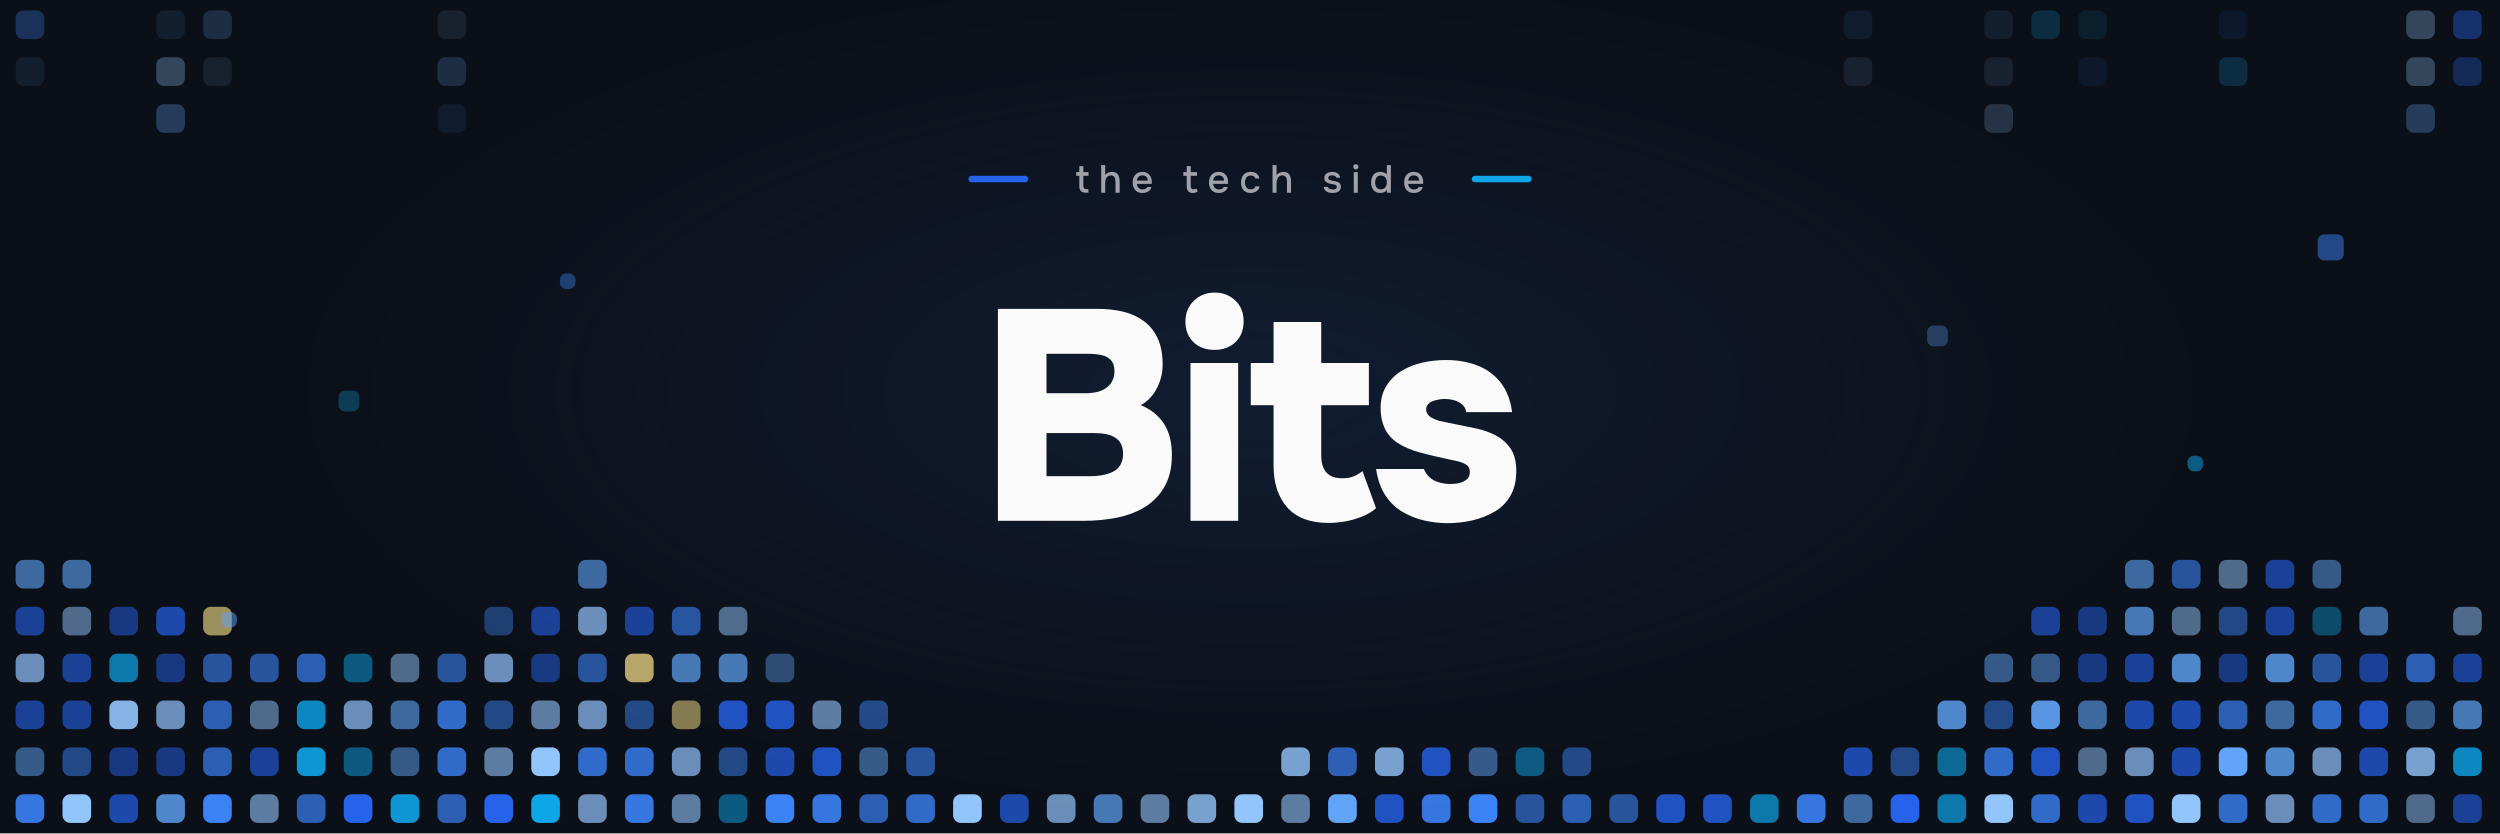
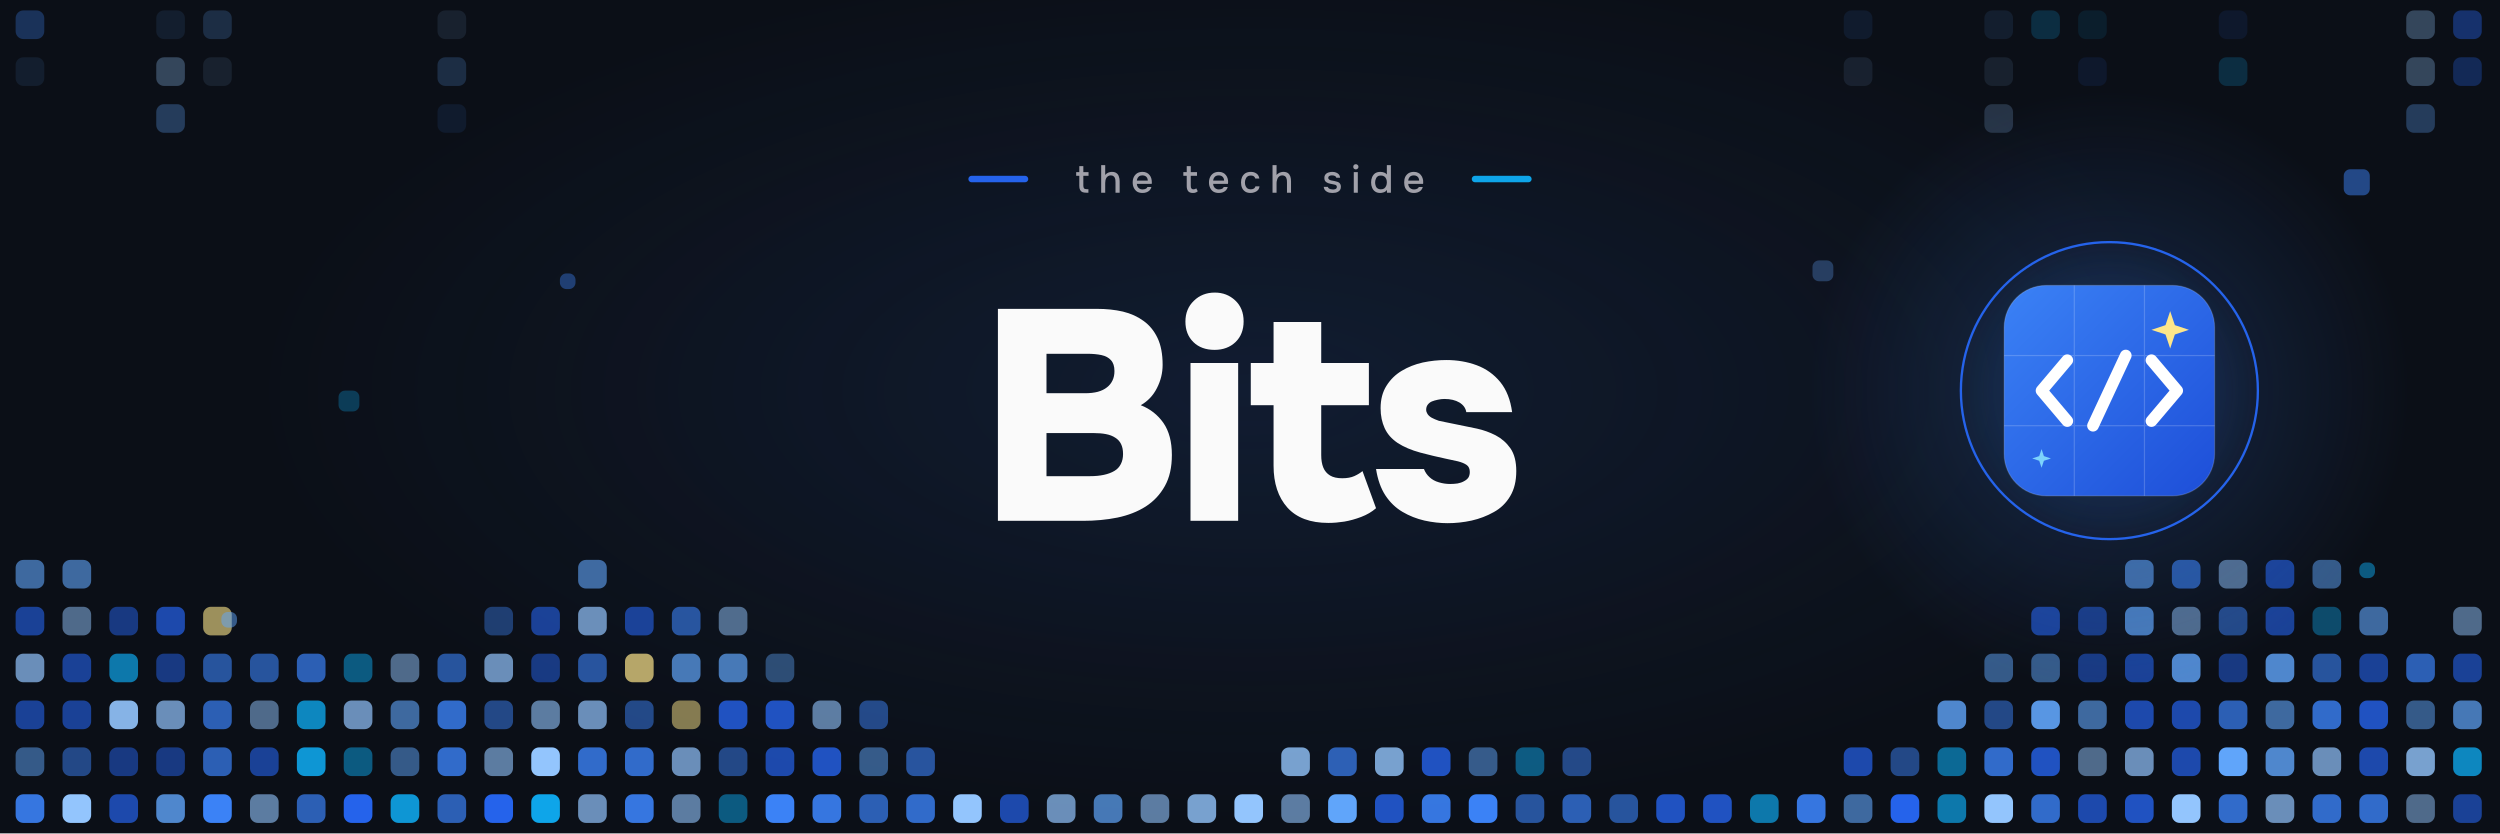
<svg xmlns="http://www.w3.org/2000/svg" height="640" viewBox="0 0 1920 640" width="1920">
  <defs>
    <radialGradient cx="50%" cy="50%" id="halo-bits-dark" r="50%">
      <stop offset="0%" stop-color="#3B82F6" stop-opacity="0.18" />
      <stop offset="70%" stop-color="#3B82F6" stop-opacity="0.05" />
      <stop offset="100%" stop-color="#3B82F6" stop-opacity="0" />
    </radialGradient>
+     <radialGradient cx="50%" cy="50%" id="avglow-bits-dark" r="50%">
+       <stop offset="0%" stop-color="#3B82F6" stop-opacity="0.35" />
+       <stop offset="60%" stop-color="#3B82F6" stop-opacity="0.08" />
+       <stop offset="100%" stop-color="#3B82F6" stop-opacity="0" />
+     </radialGradient>
+     <radialGradient cx="50%" cy="50%" id="avhalo-bits-dark" r="50%">
+       <stop offset="0%" stop-color="#3B82F6" stop-opacity="0.22" />
+       <stop offset="100%" stop-color="#3B82F6" stop-opacity="0" />
+     </radialGradient>
+     <linearGradient id="avtile-bits-dark" x1="0" x2="1" y1="0" y2="1">
+       <stop offset="0%" stop-color="#3B82F6" />
+       <stop offset="100%" stop-color="#1D4ED8" />
+     </linearGradient>
+     <clipPath id="avclip-bits-dark">
+       <circle r="256" />
+     </clipPath>
  </defs>
  <rect fill="#0B0F17" height="640" width="1920" />
  <ellipse cx="960" cy="300" fill="url(#halo-bits-dark)" opacity="0.65" rx="760" ry="330" />
  <rect fill="#3B82F6" height="22" opacity="0.9" rx="6" width="22" x="12" y="610" />
  <rect fill="#60A5FA" height="22" opacity="0.5" rx="6" width="22" x="12" y="574" />
  <rect fill="#2563EB" height="22" opacity="0.6" rx="6" width="22" x="12" y="538" />
  <rect fill="#93C5FD" height="22" opacity="0.7" rx="6" width="22" x="12" y="502" />
  <rect fill="#2563EB" height="22" opacity="0.6" rx="6" width="22" x="12" y="466" />
  <rect fill="#60A5FA" height="22" opacity="0.6" rx="6" width="22" x="12" y="430" />
  <rect fill="#93C5FD" height="22" opacity="1" rx="6" width="22" x="48" y="610" />
  <rect fill="#3B82F6" height="22" opacity="0.5" rx="6" width="22" x="48" y="574" />
  <rect fill="#2563EB" height="22" opacity="0.6" rx="6" width="22" x="48" y="538" />
  <rect fill="#2563EB" height="22" opacity="0.6" rx="6" width="22" x="48" y="502" />
  <rect fill="#93C5FD" height="22" opacity="0.5" rx="6" width="22" x="48" y="466" />
  <rect fill="#60A5FA" height="22" opacity="0.6" rx="6" width="22" x="48" y="430" />
  <rect fill="#2563EB" height="22" opacity="0.7" rx="6" width="22" x="84" y="610" />
  <rect fill="#2563EB" height="22" opacity="0.5" rx="6" width="22" x="84" y="574" />
  <rect fill="#93C5FD" height="22" opacity="0.9" rx="6" width="22" x="84" y="538" />
  <rect fill="#0EA5E9" height="22" opacity="0.7" rx="6" width="22" x="84" y="502" />
  <rect fill="#2563EB" height="22" opacity="0.5" rx="6" width="22" x="84" y="466" />
  <rect fill="#60A5FA" height="22" opacity="0.8" rx="6" width="22" x="120" y="610" />
  <rect fill="#2563EB" height="22" opacity="0.5" rx="6" width="22" x="120" y="574" />
  <rect fill="#93C5FD" height="22" opacity="0.7" rx="6" width="22" x="120" y="538" />
  <rect fill="#2563EB" height="22" opacity="0.5" rx="6" width="22" x="120" y="502" />
  <rect fill="#2563EB" height="22" opacity="0.7" rx="6" width="22" x="120" y="466" />
  <rect fill="#3B82F6" height="22" opacity="1" rx="6" width="22" x="156" y="610" />
  <rect fill="#3B82F6" height="22" opacity="0.7" rx="6" width="22" x="156" y="574" />
  <rect fill="#3B82F6" height="22" opacity="0.7" rx="6" width="22" x="156" y="538" />
  <rect fill="#3B82F6" height="22" opacity="0.6" rx="6" width="22" x="156" y="502" />
  <rect fill="#FDE68A" height="22" opacity="0.6" rx="6" width="22" x="156" y="466" />
  <rect fill="#93C5FD" height="22" opacity="0.6" rx="6" width="22" x="192" y="610" />
  <rect fill="#2563EB" height="22" opacity="0.6" rx="6" width="22" x="192" y="574" />
  <rect fill="#93C5FD" height="22" opacity="0.5" rx="6" width="22" x="192" y="538" />
  <rect fill="#3B82F6" height="22" opacity="0.6" rx="6" width="22" x="192" y="502" />
  <rect fill="#3B82F6" height="22" opacity="0.7" rx="6" width="22" x="228" y="610" />
  <rect fill="#0EA5E9" height="22" opacity="0.9" rx="6" width="22" x="228" y="574" />
  <rect fill="#0EA5E9" height="22" opacity="0.8" rx="6" width="22" x="228" y="538" />
  <rect fill="#3B82F6" height="22" opacity="0.7" rx="6" width="22" x="228" y="502" />
  <rect fill="#2563EB" height="22" opacity="1" rx="6" width="22" x="264" y="610" />
  <rect fill="#0EA5E9" height="22" opacity="0.5" rx="6" width="22" x="264" y="574" />
  <rect fill="#93C5FD" height="22" opacity="0.7" rx="6" width="22" x="264" y="538" />
  <rect fill="#0EA5E9" height="22" opacity="0.5" rx="6" width="22" x="264" y="502" />
  <rect fill="#0EA5E9" height="22" opacity="0.9" rx="6" width="22" x="300" y="610" />
  <rect fill="#60A5FA" height="22" opacity="0.5" rx="6" width="22" x="300" y="574" />
  <rect fill="#60A5FA" height="22" opacity="0.6" rx="6" width="22" x="300" y="538" />
  <rect fill="#93C5FD" height="22" opacity="0.5" rx="6" width="22" x="300" y="502" />
  <rect fill="#3B82F6" height="22" opacity="0.7" rx="6" width="22" x="336" y="610" />
  <rect fill="#3B82F6" height="22" opacity="0.8" rx="6" width="22" x="336" y="574" />
  <rect fill="#3B82F6" height="22" opacity="0.8" rx="6" width="22" x="336" y="538" />
  <rect fill="#3B82F6" height="22" opacity="0.6" rx="6" width="22" x="336" y="502" />
  <rect fill="#2563EB" height="22" opacity="1" rx="6" width="22" x="372" y="610" />
  <rect fill="#93C5FD" height="22" opacity="0.6" rx="6" width="22" x="372" y="574" />
  <rect fill="#3B82F6" height="22" opacity="0.5" rx="6" width="22" x="372" y="538" />
  <rect fill="#93C5FD" height="22" opacity="0.7" rx="6" width="22" x="372" y="502" />
  <rect fill="#3B82F6" height="22" opacity="0.4" rx="6" width="22" x="372" y="466" />
  <rect fill="#0EA5E9" height="22" opacity="1" rx="6" width="22" x="408" y="610" />
  <rect fill="#93C5FD" height="22" opacity="1" rx="6" width="22" x="408" y="574" />
  <rect fill="#93C5FD" height="22" opacity="0.6" rx="6" width="22" x="408" y="538" />
  <rect fill="#2563EB" height="22" opacity="0.5" rx="6" width="22" x="408" y="502" />
  <rect fill="#2563EB" height="22" opacity="0.6" rx="6" width="22" x="408" y="466" />
  <rect fill="#93C5FD" height="22" opacity="0.7" rx="6" width="22" x="444" y="610" />
  <rect fill="#3B82F6" height="22" opacity="0.8" rx="6" width="22" x="444" y="574" />
  <rect fill="#93C5FD" height="22" opacity="0.7" rx="6" width="22" x="444" y="538" />
  <rect fill="#3B82F6" height="22" opacity="0.6" rx="6" width="22" x="444" y="502" />
  <rect fill="#93C5FD" height="22" opacity="0.7" rx="6" width="22" x="444" y="466" />
  <rect fill="#60A5FA" height="22" opacity="0.6" rx="6" width="22" x="444" y="430" />
  <rect fill="#3B82F6" height="22" opacity="0.9" rx="6" width="22" x="480" y="610" />
  <rect fill="#3B82F6" height="22" opacity="0.8" rx="6" width="22" x="480" y="574" />
  <rect fill="#3B82F6" height="22" opacity="0.5" rx="6" width="22" x="480" y="538" />
  <rect fill="#FDE68A" height="22" opacity="0.7" rx="6" width="22" x="480" y="502" />
  <rect fill="#2563EB" height="22" opacity="0.6" rx="6" width="22" x="480" y="466" />
  <rect fill="#93C5FD" height="22" opacity="0.6" rx="6" width="22" x="516" y="610" />
  <rect fill="#93C5FD" height="22" opacity="0.7" rx="6" width="22" x="516" y="574" />
  <rect fill="#FDE68A" height="22" opacity="0.5" rx="6" width="22" x="516" y="538" />
  <rect fill="#60A5FA" height="22" opacity="0.7" rx="6" width="22" x="516" y="502" />
  <rect fill="#3B82F6" height="22" opacity="0.6" rx="6" width="22" x="516" y="466" />
  <rect fill="#0EA5E9" height="22" opacity="0.5" rx="6" width="22" x="552" y="610" />
  <rect fill="#3B82F6" height="22" opacity="0.5" rx="6" width="22" x="552" y="574" />
  <rect fill="#2563EB" height="22" opacity="0.8" rx="6" width="22" x="552" y="538" />
  <rect fill="#60A5FA" height="22" opacity="0.7" rx="6" width="22" x="552" y="502" />
  <rect fill="#93C5FD" height="22" opacity="0.5" rx="6" width="22" x="552" y="466" />
  <rect fill="#3B82F6" height="22" opacity="1" rx="6" width="22" x="588" y="610" />
  <rect fill="#2563EB" height="22" opacity="0.7" rx="6" width="22" x="588" y="574" />
  <rect fill="#2563EB" height="22" opacity="0.8" rx="6" width="22" x="588" y="538" />
  <rect fill="#60A5FA" height="22" opacity="0.4" rx="6" width="22" x="588" y="502" />
  <rect fill="#3B82F6" height="22" opacity="0.9" rx="6" width="22" x="624" y="610" />
  <rect fill="#2563EB" height="22" opacity="0.8" rx="6" width="22" x="624" y="574" />
  <rect fill="#93C5FD" height="22" opacity="0.6" rx="6" width="22" x="624" y="538" />
  <rect fill="#3B82F6" height="22" opacity="0.7" rx="6" width="22" x="660" y="610" />
  <rect fill="#60A5FA" height="22" opacity="0.5" rx="6" width="22" x="660" y="574" />
  <rect fill="#3B82F6" height="22" opacity="0.5" rx="6" width="22" x="660" y="538" />
  <rect fill="#3B82F6" height="22" opacity="0.8" rx="6" width="22" x="696" y="610" />
  <rect fill="#3B82F6" height="22" opacity="0.6" rx="6" width="22" x="696" y="574" />
  <rect fill="#93C5FD" height="22" opacity="1" rx="6" width="22" x="732" y="610" />
  <rect fill="#2563EB" height="22" opacity="0.7" rx="6" width="22" x="768" y="610" />
  <rect fill="#93C5FD" height="22" opacity="0.7" rx="6" width="22" x="804" y="610" />
  <rect fill="#60A5FA" height="22" opacity="0.7" rx="6" width="22" x="840" y="610" />
  <rect fill="#93C5FD" height="22" opacity="0.6" rx="6" width="22" x="876" y="610" />
  <rect fill="#93C5FD" height="22" opacity="0.8" rx="6" width="22" x="912" y="610" />
  <rect fill="#93C5FD" height="22" opacity="1" rx="6" width="22" x="948" y="610" />
  <rect fill="#93C5FD" height="22" opacity="0.6" rx="6" width="22" x="984" y="610" />
  <rect fill="#93C5FD" height="22" opacity="0.8" rx="6" width="22" x="984" y="574" />
  <rect fill="#60A5FA" height="22" opacity="1" rx="6" width="22" x="1020" y="610" />
  <rect fill="#3B82F6" height="22" opacity="0.7" rx="6" width="22" x="1020" y="574" />
  <rect fill="#2563EB" height="22" opacity="0.8" rx="6" width="22" x="1056" y="610" />
  <rect fill="#93C5FD" height="22" opacity="0.8" rx="6" width="22" x="1056" y="574" />
  <rect fill="#3B82F6" height="22" opacity="0.9" rx="6" width="22" x="1092" y="610" />
  <rect fill="#2563EB" height="22" opacity="0.8" rx="6" width="22" x="1092" y="574" />
  <rect fill="#3B82F6" height="22" opacity="1" rx="6" width="22" x="1128" y="610" />
  <rect fill="#60A5FA" height="22" opacity="0.5" rx="6" width="22" x="1128" y="574" />
  <rect fill="#3B82F6" height="22" opacity="0.6" rx="6" width="22" x="1164" y="610" />
  <rect fill="#0EA5E9" height="22" opacity="0.5" rx="6" width="22" x="1164" y="574" />
  <rect fill="#3B82F6" height="22" opacity="0.7" rx="6" width="22" x="1200" y="610" />
  <rect fill="#3B82F6" height="22" opacity="0.5" rx="6" width="22" x="1200" y="574" />
  <rect fill="#3B82F6" height="22" opacity="0.6" rx="6" width="22" x="1236" y="610" />
  <rect fill="#2563EB" height="22" opacity="0.8" rx="6" width="22" x="1272" y="610" />
  <rect fill="#2563EB" height="22" opacity="0.8" rx="6" width="22" x="1308" y="610" />
  <rect fill="#0EA5E9" height="22" opacity="0.7" rx="6" width="22" x="1344" y="610" />
  <rect fill="#3B82F6" height="22" opacity="0.9" rx="6" width="22" x="1380" y="610" />
  <rect fill="#60A5FA" height="22" opacity="0.6" rx="6" width="22" x="1416" y="610" />
  <rect fill="#2563EB" height="22" opacity="0.7" rx="6" width="22" x="1416" y="574" />
  <rect fill="#2563EB" height="22" opacity="1" rx="6" width="22" x="1452" y="610" />
  <rect fill="#3B82F6" height="22" opacity="0.5" rx="6" width="22" x="1452" y="574" />
  <rect fill="#0EA5E9" height="22" opacity="0.7" rx="6" width="22" x="1488" y="610" />
  <rect fill="#0EA5E9" height="22" opacity="0.6" rx="6" width="22" x="1488" y="574" />
  <rect fill="#60A5FA" height="22" opacity="0.8" rx="6" width="22" x="1488" y="538" />
  <rect fill="#93C5FD" height="22" opacity="1" rx="6" width="22" x="1524" y="610" />
  <rect fill="#3B82F6" height="22" opacity="0.8" rx="6" width="22" x="1524" y="574" />
  <rect fill="#3B82F6" height="22" opacity="0.5" rx="6" width="22" x="1524" y="538" />
  <rect fill="#60A5FA" height="22" opacity="0.5" rx="6" width="22" x="1524" y="502" />
  <rect fill="#3B82F6" height="22" opacity="0.8" rx="6" width="22" x="1560" y="610" />
  <rect fill="#2563EB" height="22" opacity="0.8" rx="6" width="22" x="1560" y="574" />
  <rect fill="#60A5FA" height="22" opacity="0.9" rx="6" width="22" x="1560" y="538" />
  <rect fill="#60A5FA" height="22" opacity="0.5" rx="6" width="22" x="1560" y="502" />
  <rect fill="#2563EB" height="22" opacity="0.6" rx="6" width="22" x="1560" y="466" />
  <rect fill="#2563EB" height="22" opacity="0.7" rx="6" width="22" x="1596" y="610" />
  <rect fill="#93C5FD" height="22" opacity="0.5" rx="6" width="22" x="1596" y="574" />
  <rect fill="#60A5FA" height="22" opacity="0.6" rx="6" width="22" x="1596" y="538" />
  <rect fill="#2563EB" height="22" opacity="0.5" rx="6" width="22" x="1596" y="502" />
  <rect fill="#2563EB" height="22" opacity="0.5" rx="6" width="22" x="1596" y="466" />
  <rect fill="#2563EB" height="22" opacity="0.8" rx="6" width="22" x="1632" y="610" />
  <rect fill="#93C5FD" height="22" opacity="0.7" rx="6" width="22" x="1632" y="574" />
  <rect fill="#2563EB" height="22" opacity="0.7" rx="6" width="22" x="1632" y="538" />
  <rect fill="#2563EB" height="22" opacity="0.6" rx="6" width="22" x="1632" y="502" />
  <rect fill="#60A5FA" height="22" opacity="0.7" rx="6" width="22" x="1632" y="466" />
  <rect fill="#60A5FA" height="22" opacity="0.6" rx="6" width="22" x="1632" y="430" />
  <rect fill="#93C5FD" height="22" opacity="1" rx="6" width="22" x="1668" y="610" />
  <rect fill="#2563EB" height="22" opacity="0.7" rx="6" width="22" x="1668" y="574" />
  <rect fill="#2563EB" height="22" opacity="0.7" rx="6" width="22" x="1668" y="538" />
  <rect fill="#60A5FA" height="22" opacity="0.8" rx="6" width="22" x="1668" y="502" />
  <rect fill="#93C5FD" height="22" opacity="0.5" rx="6" width="22" x="1668" y="466" />
  <rect fill="#3B82F6" height="22" opacity="0.6" rx="6" width="22" x="1668" y="430" />
  <rect fill="#3B82F6" height="22" opacity="0.8" rx="6" width="22" x="1704" y="610" />
  <rect fill="#60A5FA" height="22" opacity="1" rx="6" width="22" x="1704" y="574" />
  <rect fill="#3B82F6" height="22" opacity="0.7" rx="6" width="22" x="1704" y="538" />
  <rect fill="#2563EB" height="22" opacity="0.5" rx="6" width="22" x="1704" y="502" />
  <rect fill="#3B82F6" height="22" opacity="0.5" rx="6" width="22" x="1704" y="466" />
  <rect fill="#93C5FD" height="22" opacity="0.5" rx="6" width="22" x="1704" y="430" />
  <rect fill="#93C5FD" height="22" opacity="0.7" rx="6" width="22" x="1740" y="610" />
  <rect fill="#60A5FA" height="22" opacity="0.8" rx="6" width="22" x="1740" y="574" />
  <rect fill="#60A5FA" height="22" opacity="0.6" rx="6" width="22" x="1740" y="538" />
  <rect fill="#60A5FA" height="22" opacity="0.8" rx="6" width="22" x="1740" y="502" />
  <rect fill="#2563EB" height="22" opacity="0.6" rx="6" width="22" x="1740" y="466" />
  <rect fill="#2563EB" height="22" opacity="0.6" rx="6" width="22" x="1740" y="430" />
  <rect fill="#3B82F6" height="22" opacity="0.8" rx="6" width="22" x="1776" y="610" />
  <rect fill="#93C5FD" height="22" opacity="0.7" rx="6" width="22" x="1776" y="574" />
  <rect fill="#3B82F6" height="22" opacity="0.8" rx="6" width="22" x="1776" y="538" />
  <rect fill="#3B82F6" height="22" opacity="0.6" rx="6" width="22" x="1776" y="502" />
  <rect fill="#0EA5E9" height="22" opacity="0.4" rx="6" width="22" x="1776" y="466" />
  <rect fill="#60A5FA" height="22" opacity="0.5" rx="6" width="22" x="1776" y="430" />
  <rect fill="#3B82F6" height="22" opacity="0.8" rx="6" width="22" x="1812" y="610" />
  <rect fill="#2563EB" height="22" opacity="0.7" rx="6" width="22" x="1812" y="574" />
  <rect fill="#2563EB" height="22" opacity="0.8" rx="6" width="22" x="1812" y="538" />
  <rect fill="#2563EB" height="22" opacity="0.6" rx="6" width="22" x="1812" y="502" />
  <rect fill="#60A5FA" height="22" opacity="0.6" rx="6" width="22" x="1812" y="466" />
  <rect fill="#93C5FD" height="22" opacity="0.5" rx="6" width="22" x="1848" y="610" />
  <rect fill="#93C5FD" height="22" opacity="0.8" rx="6" width="22" x="1848" y="574" />
  <rect fill="#60A5FA" height="22" opacity="0.5" rx="6" width="22" x="1848" y="538" />
  <rect fill="#3B82F6" height="22" opacity="0.7" rx="6" width="22" x="1848" y="502" />
  <rect fill="#2563EB" height="22" opacity="0.6" rx="6" width="22" x="1884" y="610" />
  <rect fill="#0EA5E9" height="22" opacity="0.8" rx="6" width="22" x="1884" y="574" />
  <rect fill="#60A5FA" height="22" opacity="0.7" rx="6" width="22" x="1884" y="538" />
  <rect fill="#2563EB" height="22" opacity="0.6" rx="6" width="22" x="1884" y="502" />
  <rect fill="#93C5FD" height="22" opacity="0.5" rx="6" width="22" x="1884" y="466" />
  <rect fill="#3B82F6" height="22" opacity="0.3" rx="6" width="22" x="12" y="8" />
  <rect fill="#60A5FA" height="22" opacity="0.1" rx="6" width="22" x="12" y="44" />
  <rect fill="#60A5FA" height="22" opacity="0.1" rx="6" width="22" x="120" y="8" />
  <rect fill="#93C5FD" height="22" opacity="0.3" rx="6" width="22" x="120" y="44" />
  <rect fill="#60A5FA" height="22" opacity="0.3" rx="6" width="22" x="120" y="80" />
  <rect fill="#60A5FA" height="22" opacity="0.2" rx="6" width="22" x="156" y="8" />
  <rect fill="#93C5FD" height="22" opacity="0.1" rx="6" width="22" x="156" y="44" />
  <rect fill="#93C5FD" height="22" opacity="0.1" rx="6" width="22" x="336" y="8" />
  <rect fill="#60A5FA" height="22" opacity="0.2" rx="6" width="22" x="336" y="44" />
  <rect fill="#3B82F6" height="22" opacity="0.1" rx="6" width="22" x="336" y="80" />
  <rect fill="#3B82F6" height="22" opacity="0.1" rx="6" width="22" x="1416" y="8" />
  <rect fill="#93C5FD" height="22" opacity="0.1" rx="6" width="22" x="1416" y="44" />
  <rect fill="#60A5FA" height="22" opacity="0.1" rx="6" width="22" x="1524" y="8" />
  <rect fill="#93C5FD" height="22" opacity="0.1" rx="6" width="22" x="1524" y="44" />
  <rect fill="#93C5FD" height="22" opacity="0.2" rx="6" width="22" x="1524" y="80" />
  <rect fill="#0EA5E9" height="22" opacity="0.2" rx="6" width="22" x="1560" y="8" />
  <rect fill="#0EA5E9" height="22" opacity="0.1" rx="6" width="22" x="1596" y="8" />
  <rect fill="#2563EB" height="22" opacity="0.1" rx="6" width="22" x="1596" y="44" />
  <rect fill="#2563EB" height="22" opacity="0.1" rx="6" width="22" x="1704" y="8" />
  <rect fill="#0EA5E9" height="22" opacity="0.2" rx="6" width="22" x="1704" y="44" />
  <rect fill="#93C5FD" height="22" opacity="0.3" rx="6" width="22" x="1848" y="8" />
  <rect fill="#93C5FD" height="22" opacity="0.3" rx="6" width="22" x="1848" y="44" />
  <rect fill="#60A5FA" height="22" opacity="0.3" rx="6" width="22" x="1848" y="80" />
  <rect fill="#2563EB" height="22" opacity="0.4" rx="6" width="22" x="1884" y="8" />
  <rect fill="#2563EB" height="22" opacity="0.3" rx="6" width="22" x="1884" y="44" />
  <rect fill="#0EA5E9" height="16" opacity="0.3" rx="5" width="16" x="260" y="300" />
  <rect fill="#3B82F6" height="12" opacity="0.4" rx="5" width="12" x="430" y="210" />
-   <rect fill="#60A5FA" height="16" opacity="0.3" rx="5" width="16" x="1480" y="250" />
-   <rect fill="#0EA5E9" height="12" opacity="0.5" rx="5" width="12" x="1680" y="350" />
-   <rect fill="#3B82F6" height="20" opacity="0.5" rx="5" width="20" x="1780" y="180" />
+   <rect fill="#60A5FA" height="16" opacity="0.3" rx="5" width="16" x="1392" y="200" />
+   <rect fill="#0EA5E9" height="12" opacity="0.5" rx="5" width="12" x="1812" y="432" />
+   <rect fill="#3B82F6" height="20" opacity="0.5" rx="5" width="20" x="1800" y="130" />
  <rect fill="#60A5FA" height="12" opacity="0.5" rx="5" width="12" x="170" y="470" />
+   <circle cx="1620" cy="300" fill="url(#avhalo-bits-dark)" r="230" />
+   <g transform="translate(1620,300) scale(0.449)">
+     <g clip-path="url(#avclip-bits-dark)">
+       <circle fill="url(#avglow-bits-dark)" r="280" />
+       <g transform="scale(2)">
+         <rect fill="url(#avtile-bits-dark)" height="180" rx="36" width="180" x="-90" y="-90" />
+         <rect fill="none" height="180" rx="36" stroke="#fff" stroke-opacity="0.16" width="180" x="-90" y="-90" />
+         <g opacity="0.18" stroke="#fff" stroke-width="1">
+           <line x1="-90" x2="90" y1="-30" y2="-30" />
+           <line x1="-90" x2="90" y1="30" y2="30" />
+           <line x1="-30" x2="-30" y1="-90" y2="90" />
+           <line x1="30" x2="30" y1="-90" y2="90" />
+         </g>
+         <g fill="none" stroke="#fff" stroke-linecap="round" stroke-linejoin="round" stroke-width="10">
+           <polyline points="-36,-26 -58,0 -36,26" />
+           <polyline points="36,-26 58,0 36,26" />
+           <line x1="14" x2="-14" y1="-30" y2="30" />
+         </g>
+         <g fill="#FDE68A" transform="translate(52,-52)">
+           <path d="M0 -16 L4 -4 L16 0 L4 4 L0 16 L-4 4 L-16 0 L-4 -4 Z" />
+         </g>
+         <g fill="#7DD3FC" transform="translate(-58,58)">
+           <path d="M0 -8 L2 -2 L8 0 L2 2 L0 8 L-2 2 L-8 0 L-2 -2 Z" />
+         </g>
+       </g>
+     </g>
+     <circle fill="none" r="254" stroke="#2563EB" stroke-width="4" />
+   </g>
  <g transform="translate(825.7,148)">
    <rect fill="#2563EB" height="5" rx="2.5" width="46" x="-82" y="-13" />
    <rect fill="#0EA5E9" height="5" rx="2.5" width="46" x="304.6" y="-13" />
    <path d="M8.5 0Q6.7 0 5.5 -0.5Q4.4 -1 3.8 -2.2Q3.2 -3.3 3.2 -5.2L3.2 -13L0.8 -13L0.8 -15.8L3.2 -15.8L3.2 -20.4L6.3 -20.4L6.3 -15.8L10.3 -15.8L10.3 -13L6.3 -13L6.3 -5.5Q6.3 -4.1 6.8 -3.4Q7.4 -2.7 9 -2.7L10.2 -2.7L10.2 0ZM20 0L20 -21.2L23.1 -21.2L23.1 -13.6Q23.7 -14.4 24.5 -14.9Q25.3 -15.5 26.3 -15.7Q27.3 -16 28.2 -16Q30.5 -16 31.8 -15Q33.1 -14.1 33.6 -12.4Q34.2 -10.8 34.2 -8.7L34.2 0L31 0L31 -8Q31 -8.9 30.9 -9.9Q30.8 -10.8 30.4 -11.6Q30 -12.3 29.3 -12.8Q28.6 -13.3 27.3 -13.3Q26.2 -13.3 25.3 -12.7Q24.5 -12.2 24 -11.4Q23.5 -10.5 23.3 -9.5Q23.1 -8.5 23.1 -7.5L23.1 0ZM51.8 0.2Q49.3 0.2 47.6 -0.8Q46 -1.9 45.1 -3.7Q44.2 -5.5 44.2 -7.9Q44.2 -10.3 45.1 -12.1Q46 -13.9 47.7 -15Q49.4 -16 51.8 -16Q53.6 -16 55 -15.3Q56.3 -14.7 57.2 -13.5Q58.1 -12.4 58.5 -11Q58.9 -9.6 58.9 -8.1Q58.9 -7.8 58.9 -7.5Q58.8 -7.2 58.8 -6.8L47.4 -6.8Q47.5 -5.6 48 -4.6Q48.5 -3.7 49.5 -3.1Q50.4 -2.5 51.8 -2.5Q52.6 -2.5 53.3 -2.7Q54.1 -2.9 54.7 -3.3Q55.3 -3.7 55.5 -4.4L58.6 -4.4Q58.2 -2.8 57.2 -1.8Q56.2 -0.8 54.8 -0.3Q53.4 0.2 51.8 0.2ZM47.4 -9.3L55.8 -9.3Q55.8 -10.5 55.3 -11.4Q54.8 -12.3 53.9 -12.8Q53 -13.3 51.7 -13.3Q50.3 -13.3 49.4 -12.8Q48.5 -12.2 48 -11.3Q47.5 -10.4 47.4 -9.3ZM90.4 0.2Q87.9 0.2 86.8 -1.2Q85.7 -2.6 85.7 -5.1L85.7 -13L83.1 -13L83.1 -15.8L85.7 -15.8L85.7 -20.4L88.8 -20.4L88.8 -15.8L93.6 -15.8L93.6 -13L88.8 -13L88.8 -5.6Q88.8 -4.8 88.9 -4.1Q89.1 -3.4 89.6 -3Q90 -2.6 90.9 -2.6Q91.6 -2.6 92.2 -2.8Q92.7 -3.1 93 -3.4L94.2 -1.1Q93.6 -0.6 93 -0.3Q92.4 -0.1 91.8 0.1Q91.1 0.2 90.4 0.2ZM110.4 0.2Q107.9 0.2 106.2 -0.8Q104.5 -1.9 103.7 -3.7Q102.8 -5.5 102.8 -7.9Q102.8 -10.3 103.7 -12.1Q104.6 -13.9 106.3 -15Q108 -16 110.4 -16Q112.2 -16 113.6 -15.3Q114.9 -14.7 115.8 -13.5Q116.7 -12.4 117.1 -11Q117.5 -9.6 117.5 -8.1Q117.5 -7.8 117.4 -7.5Q117.4 -7.2 117.4 -6.8L106 -6.8Q106 -5.6 106.6 -4.6Q107.1 -3.7 108.1 -3.1Q109 -2.5 110.4 -2.5Q111.2 -2.5 111.9 -2.7Q112.7 -2.9 113.3 -3.3Q113.8 -3.7 114.1 -4.4L117.2 -4.4Q116.8 -2.8 115.8 -1.8Q114.8 -0.8 113.4 -0.3Q112 0.2 110.4 0.2ZM106 -9.3L114.4 -9.3Q114.4 -10.5 113.9 -11.4Q113.4 -12.3 112.5 -12.8Q111.6 -13.3 110.3 -13.3Q108.9 -13.3 108 -12.8Q107.1 -12.2 106.6 -11.3Q106.1 -10.4 106 -9.3ZM134.8 0.2Q132.3 0.2 130.7 -0.8Q129 -1.9 128.2 -3.7Q127.4 -5.5 127.4 -7.9Q127.4 -10.2 128.2 -12Q129.1 -13.9 130.8 -15Q132.5 -16 135.1 -16Q136.8 -16 138.1 -15.4Q139.5 -14.8 140.4 -13.7Q141.2 -12.6 141.5 -10.9L138.4 -10.9Q138 -12.1 137.1 -12.7Q136.2 -13.2 134.9 -13.2Q133.3 -13.2 132.3 -12.4Q131.3 -11.7 130.9 -10.4Q130.4 -9.2 130.4 -7.9Q130.4 -6.4 130.9 -5.2Q131.4 -4 132.3 -3.3Q133.3 -2.6 134.9 -2.6Q136.1 -2.6 137.1 -3.1Q138.1 -3.6 138.5 -4.9L141.6 -4.9Q141.4 -3.1 140.4 -2Q139.4 -0.9 137.9 -0.4Q136.5 0.2 134.8 0.2ZM151.6 0L151.6 -21.2L154.7 -21.2L154.7 -13.6Q155.3 -14.4 156.2 -14.9Q157 -15.5 158 -15.7Q158.9 -16 159.9 -16Q162.2 -16 163.5 -15Q164.7 -14.1 165.3 -12.4Q165.8 -10.8 165.8 -8.7L165.8 0L162.7 0L162.7 -8Q162.7 -8.9 162.6 -9.9Q162.4 -10.8 162.1 -11.6Q161.7 -12.3 161 -12.8Q160.2 -13.3 159 -13.3Q157.8 -13.3 157 -12.7Q156.2 -12.2 155.7 -11.4Q155.2 -10.5 155 -9.5Q154.7 -8.5 154.7 -7.5L154.7 0ZM197.6 0.2Q196.5 0.2 195.4 0Q194.3 -0.2 193.3 -0.8Q192.4 -1.3 191.7 -2.2Q191.1 -3.1 190.9 -4.5L194 -4.5Q194.3 -3.8 194.9 -3.3Q195.5 -2.9 196.3 -2.7Q197 -2.5 197.8 -2.5Q198.2 -2.5 198.8 -2.5Q199.3 -2.6 199.9 -2.8Q200.4 -3 200.7 -3.4Q201 -3.8 201 -4.5Q201 -5 200.7 -5.4Q200.5 -5.8 200 -6Q199.5 -6.2 198.8 -6.3Q197.4 -6.6 195.9 -6.9Q194.3 -7.2 193.2 -7.9Q192.7 -8.2 192.4 -8.5Q192.1 -8.9 191.8 -9.3Q191.6 -9.8 191.5 -10.3Q191.4 -10.8 191.4 -11.4Q191.4 -12.6 191.9 -13.5Q192.4 -14.4 193.2 -14.9Q194.1 -15.5 195.2 -15.7Q196.3 -16 197.5 -16Q199.1 -16 200.4 -15.5Q201.7 -15 202.6 -14Q203.4 -13 203.5 -11.5L200.6 -11.5Q200.5 -12.3 199.6 -12.8Q198.7 -13.3 197.5 -13.3Q197 -13.3 196.5 -13.3Q196 -13.2 195.5 -13Q195 -12.8 194.7 -12.4Q194.4 -12 194.4 -11.4Q194.4 -10.9 194.7 -10.5Q195 -10.1 195.5 -9.8Q196.1 -9.6 196.8 -9.4Q197.8 -9.2 199 -9Q200.2 -8.8 200.9 -8.5Q201.9 -8.3 202.6 -7.8Q203.3 -7.3 203.7 -6.5Q204.1 -5.7 204.1 -4.6Q204.1 -3.1 203.5 -2.2Q203 -1.3 202 -0.8Q201.1 -0.2 199.9 0Q198.7 0.2 197.6 0.2ZM214 0L214 -15.8L217.1 -15.8L217.1 0ZM215.6 -17.9Q214.7 -17.9 214.1 -18.5Q213.6 -19 213.6 -19.9Q213.6 -20.8 214.1 -21.3Q214.7 -21.9 215.6 -21.9Q216.4 -21.9 217 -21.3Q217.6 -20.8 217.6 -19.9Q217.6 -19 217 -18.5Q216.4 -17.9 215.6 -17.9ZM234.3 0.2Q232 0.2 230.4 -0.9Q228.9 -1.9 228.1 -3.8Q227.3 -5.6 227.3 -7.9Q227.3 -10.2 228.1 -12Q228.9 -13.9 230.5 -15Q232.1 -16 234.5 -16Q235.4 -16 236.3 -15.8Q237.2 -15.6 238 -15.2Q238.8 -14.7 239.4 -14L239.4 -21.2L242.5 -21.2L242.5 0L239.5 0L239.4 -2.2Q238.9 -1.3 238.1 -0.8Q237.3 -0.3 236.3 -0.1Q235.3 0.2 234.3 0.2ZM234.8 -2.6Q236.4 -2.6 237.4 -3.3Q238.4 -4.1 238.9 -5.3Q239.4 -6.5 239.4 -8Q239.4 -9.4 238.9 -10.6Q238.4 -11.8 237.4 -12.5Q236.4 -13.2 234.8 -13.2Q233.2 -13.2 232.3 -12.5Q231.3 -11.8 230.9 -10.5Q230.4 -9.3 230.4 -7.8Q230.4 -6.7 230.7 -5.8Q230.9 -4.9 231.4 -4.1Q232 -3.4 232.8 -3Q233.6 -2.6 234.8 -2.6ZM260.2 0.2Q257.7 0.2 256.1 -0.8Q254.4 -1.9 253.5 -3.7Q252.7 -5.5 252.7 -7.9Q252.7 -10.3 253.5 -12.1Q254.4 -13.9 256.1 -15Q257.8 -16 260.2 -16Q262.1 -16 263.4 -15.3Q264.8 -14.7 265.6 -13.5Q266.5 -12.4 266.9 -11Q267.4 -9.6 267.3 -8.1Q267.3 -7.8 267.3 -7.5Q267.2 -7.2 267.2 -6.8L255.8 -6.8Q255.9 -5.6 256.4 -4.6Q256.9 -3.7 257.9 -3.1Q258.8 -2.5 260.3 -2.5Q261 -2.5 261.8 -2.7Q262.5 -2.9 263.1 -3.3Q263.7 -3.7 263.9 -4.4L267 -4.4Q266.6 -2.8 265.6 -1.8Q264.6 -0.8 263.2 -0.3Q261.8 0.2 260.2 0.2ZM255.8 -9.3L264.2 -9.3Q264.2 -10.5 263.7 -11.4Q263.2 -12.3 262.3 -12.8Q261.4 -13.3 260.1 -13.3Q258.8 -13.3 257.8 -12.8Q256.9 -12.2 256.4 -11.3Q255.9 -10.4 255.8 -9.3Z" fill="#A1A1AA" />
  </g>
  <path d="M16.1 0L16.1 -162.8L92.2 -162.8Q103 -162.8 112.1 -160.7Q121.2 -158.5 128 -153.5Q134.8 -148.6 138.7 -140.4Q142.6 -132.2 142.6 -119.8Q142.6 -110.4 138.2 -101.9Q133.9 -93.4 125.8 -88.8Q136.6 -84.6 143.2 -75.2Q149.7 -65.8 149.7 -50.6Q149.7 -36.3 144.3 -26.7Q138.9 -17 129.6 -11Q120.3 -5.1 107.9 -2.5Q95.5 0 81.4 0ZM53.4 -34.3L86.9 -34.3Q92.7 -34.3 97.4 -35.3Q102.1 -36.3 105.5 -38.3Q108.8 -40.2 110.5 -43.6Q112.2 -46.9 112.2 -51.3Q112.2 -55.9 110.7 -58.9Q109.3 -61.9 106.3 -63.8Q103.3 -65.8 99.1 -66.6Q95 -67.4 89.7 -67.4L53.4 -67.4ZM53.4 -98L83 -98Q88.6 -98 92.8 -99.1Q97.1 -100.3 99.8 -102.5Q102.6 -104.6 104.1 -107.8Q105.6 -110.9 105.6 -115Q105.6 -120.5 102.9 -123.4Q100.3 -126.3 95.6 -127.3Q90.9 -128.3 84.6 -128.3L53.4 -128.3ZM164 0L164 -121.2L200.6 -121.2L200.6 0ZM182.5 -131.3Q172.3 -131.3 166.2 -137.3Q160.1 -143.3 160.1 -153Q160.1 -162.8 166.6 -169Q173 -175.3 182.7 -175.3Q191.9 -175.3 198.3 -169.3Q204.8 -163.3 204.8 -153.2Q204.8 -143.3 198.6 -137.3Q192.3 -131.3 182.5 -131.3ZM269.9 1.6Q249 1.6 238.4 -10.2Q227.8 -22.1 227.8 -42.3L227.8 -88.8L210.3 -88.8L210.3 -121.2L227.8 -121.2L227.8 -152.7L264.4 -152.7L264.4 -121.2L301 -121.2L301 -88.8L264.4 -88.8L264.4 -50.4Q264.4 -44.8 266 -40.9Q267.6 -37 271.2 -34.8Q274.7 -32.7 280.5 -32.7Q286.2 -32.7 289.9 -34.4Q293.6 -36.1 296.1 -38.2L306.5 -9.7Q301.7 -5.5 295.1 -3Q288.5 -0.5 282.1 0.6Q275.7 1.6 269.9 1.6ZM361.5 1.8Q352.8 1.8 343.7 -0.2Q334.6 -2.3 326.8 -6.9Q319 -11.5 313.7 -19.5Q308.4 -27.6 306.5 -39.8L343.3 -39.8Q344.7 -36.1 347.6 -33.5Q350.5 -30.8 354.7 -29.6Q359 -28.3 363.4 -28.3Q366.3 -28.3 369.1 -28.7Q371.9 -29.2 374 -30.4Q376.2 -31.5 377.4 -33.2Q378.5 -35 378.5 -37.5Q378.5 -41.2 376.1 -42.9Q373.7 -44.6 369.4 -45.7Q365.2 -46.7 359.7 -47.8Q350.7 -49.7 340.5 -52.4Q330.2 -55.2 323.1 -59.8Q319.7 -62.1 317.1 -65Q314.6 -67.9 313.1 -71.2Q311.6 -74.5 310.8 -78.3Q310 -82.1 310 -86.5Q310 -96.6 314.5 -103.7Q319 -110.9 326.2 -115.2Q333.5 -119.6 342.4 -121.6Q351.4 -123.5 360.4 -123.5Q373 -123.5 383.8 -119.5Q394.6 -115.5 401.9 -106.6Q409.1 -97.7 411 -83.5L375.8 -83.5Q375.1 -88.1 370.5 -90.9Q365.9 -93.6 359 -93.6Q356.5 -93.6 353.9 -93Q351.4 -92.5 349.4 -91.7Q347.5 -90.9 346.2 -89.2Q345 -87.6 345 -85.3Q345 -83.7 346 -82.1Q347 -80.5 349.2 -79.2Q351.4 -78 354.8 -76.8Q362.7 -75.2 370 -73.7Q377.4 -72.2 384.1 -70.8Q391.4 -69.2 398.3 -65.7Q405.2 -62.1 409.7 -55.7Q414.2 -49.2 414.2 -38.2Q414.2 -26.7 409.5 -18.9Q404.8 -11 396.9 -6.7Q389.1 -2.3 379.9 -0.2Q370.7 1.8 361.5 1.8Z" fill="#FAFAFA" transform="translate(750.3,400)" />
</svg>
